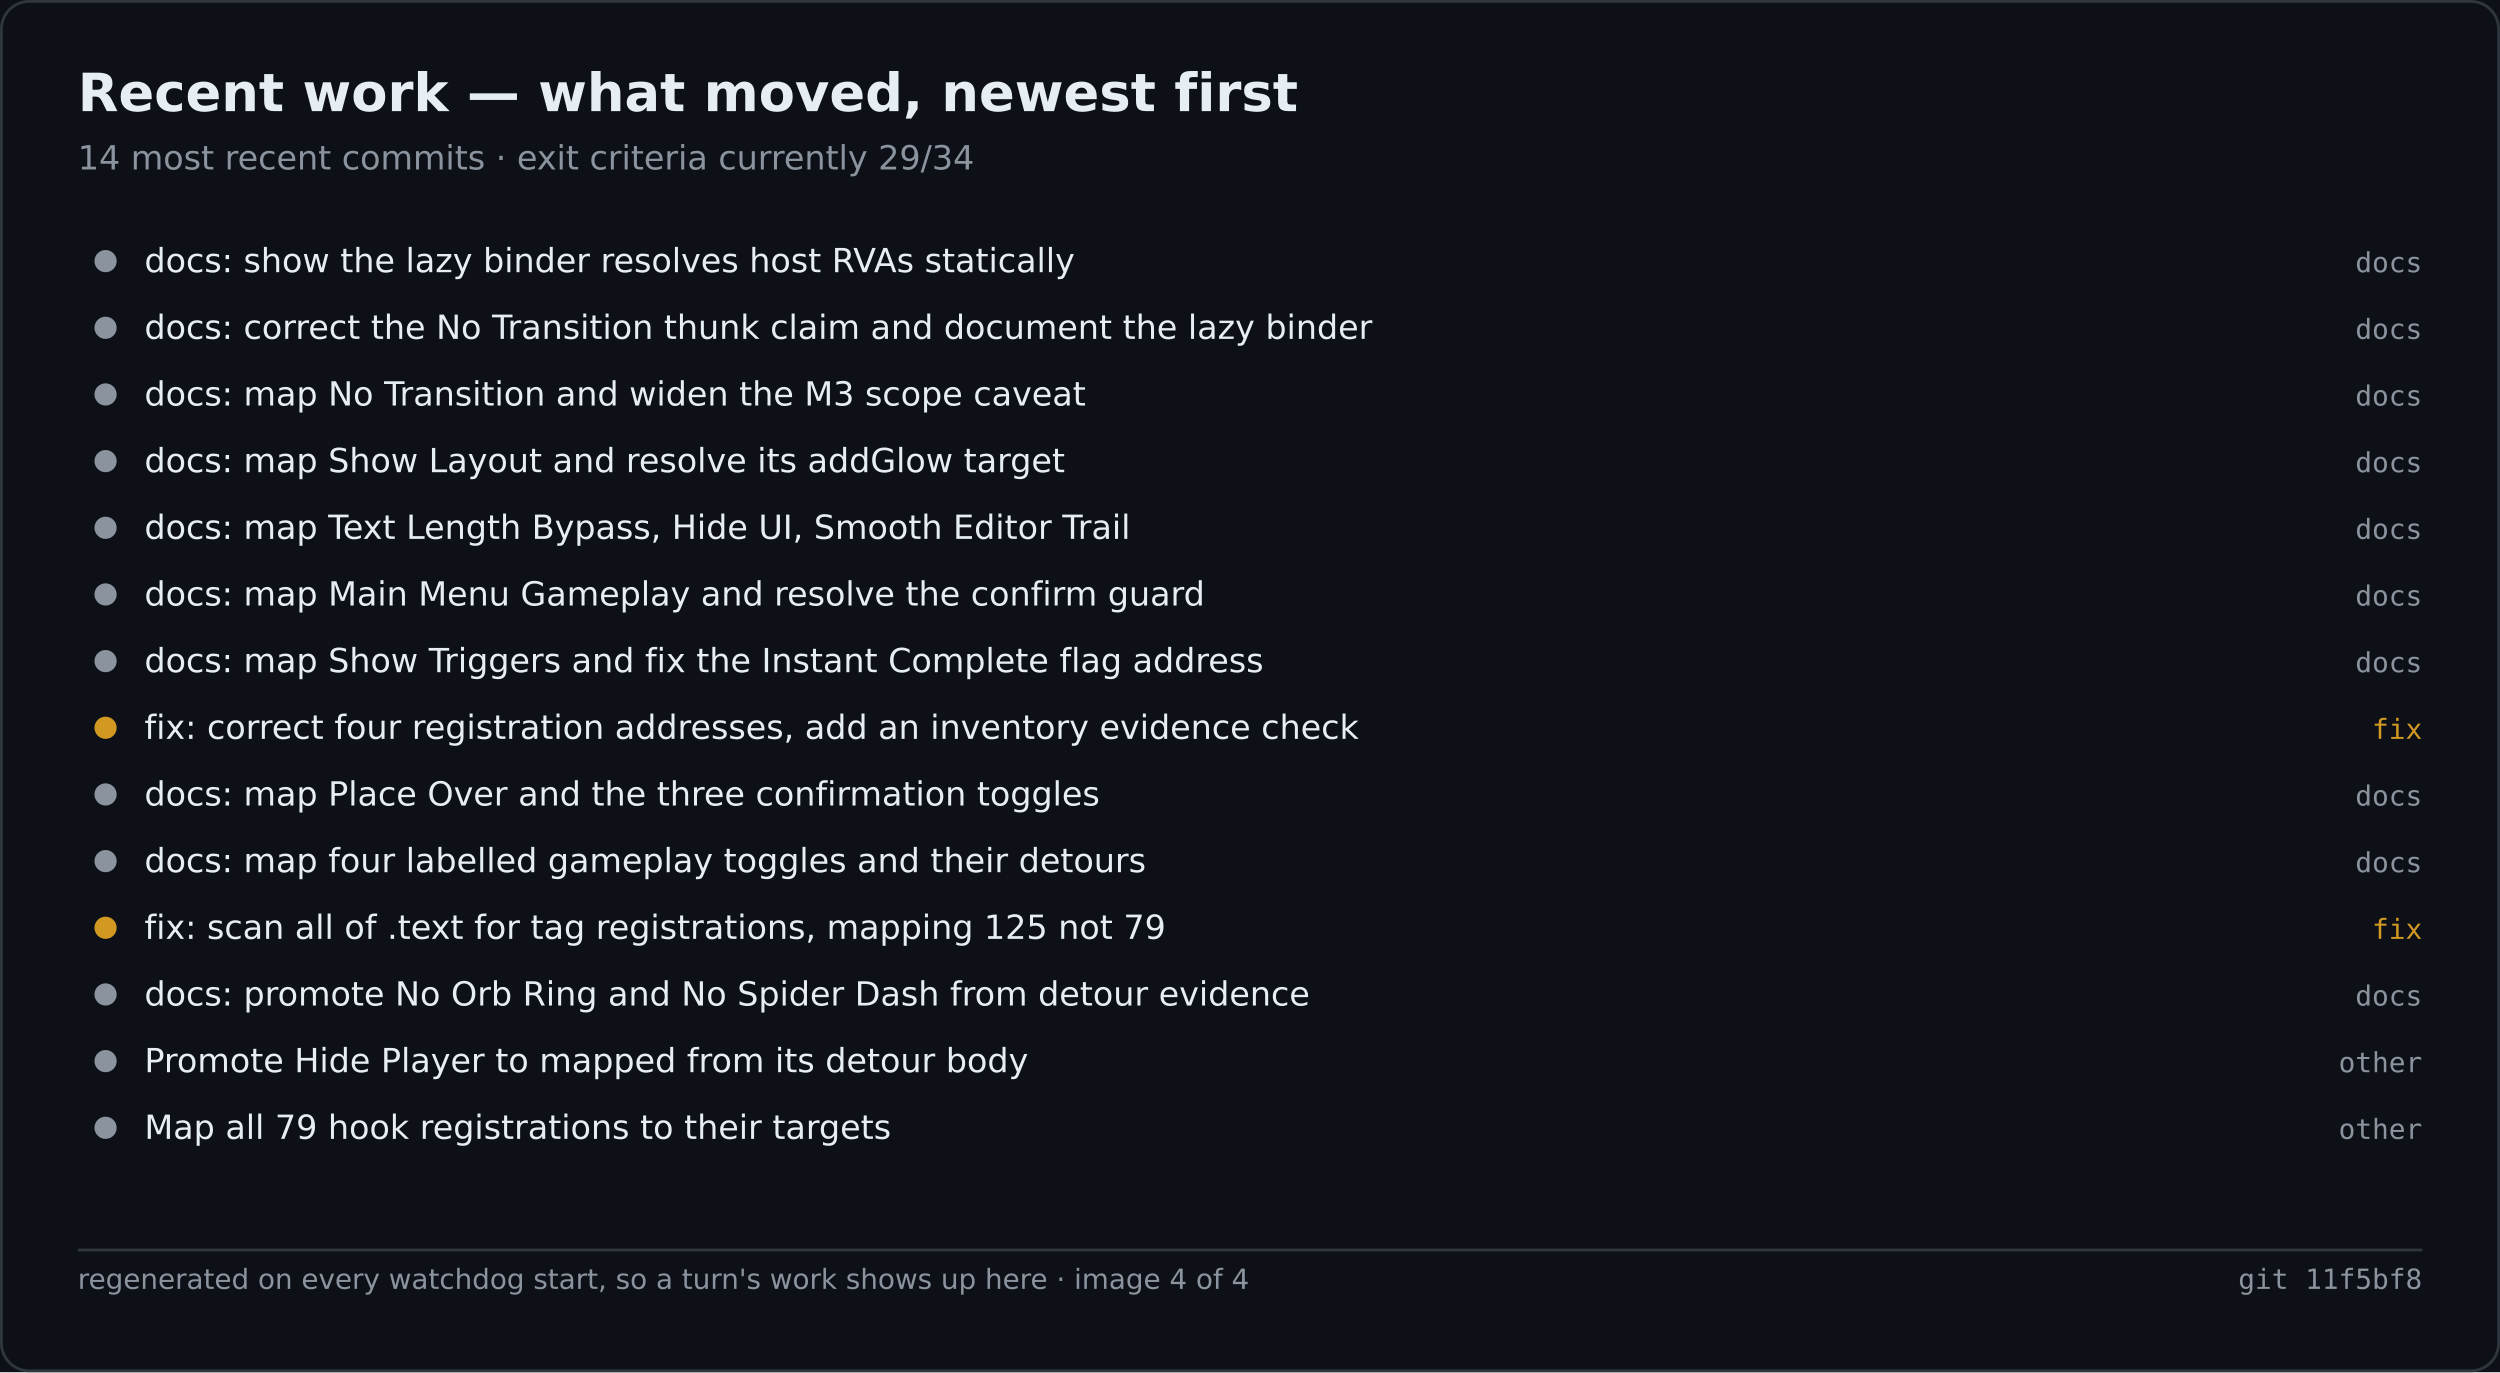
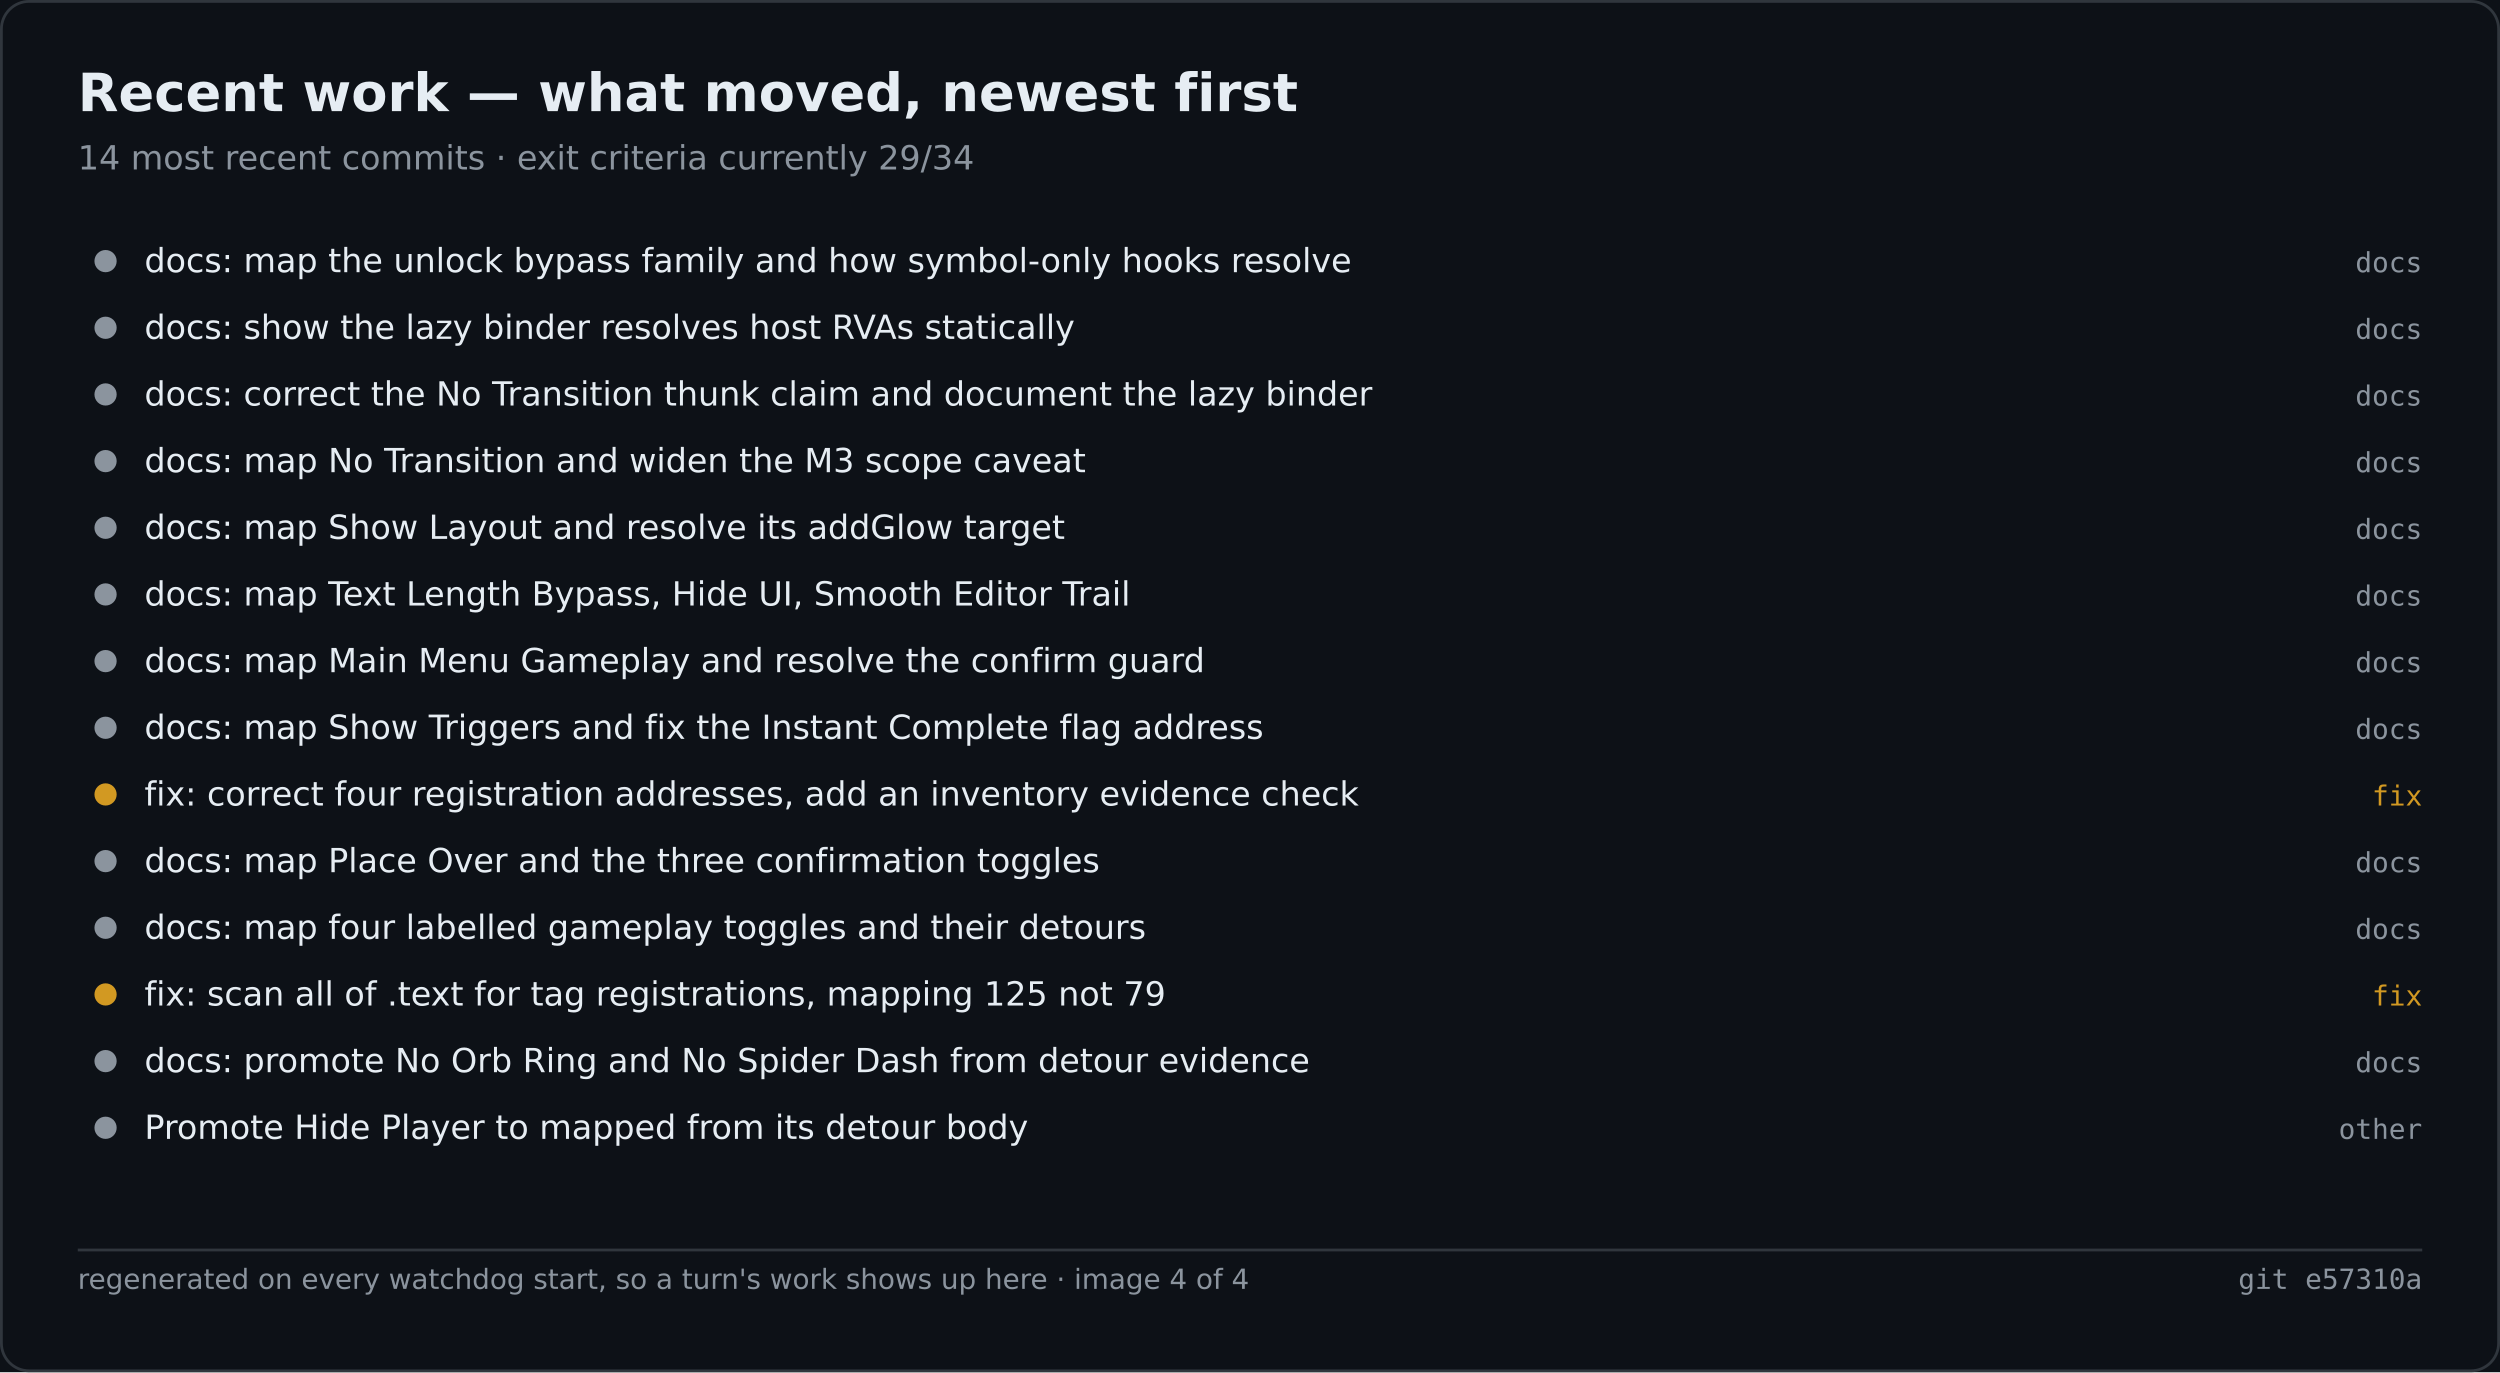
<svg xmlns="http://www.w3.org/2000/svg" width="900" height="494" viewBox="0 0 900 494" role="img" aria-label="Recent work — what moved, newest first">
  <rect width="900" height="494" fill="#0d1117" />
  <rect x="0.5" y="0.5" width="899" height="493" fill="none" stroke="#30363d" rx="10" />
  <text x="28" y="40" font-family="Segoe UI,DejaVu Sans,Helvetica,sans-serif" font-size="19" font-weight="600" fill="#e6edf3">Recent work — what moved, newest first</text>
  <text x="28" y="61" font-family="Segoe UI,DejaVu Sans,Helvetica,sans-serif" font-size="12" fill="#8b949e">14 most recent commits · exit criteria currently 29/34</text>
  <circle cx="38.0" cy="94.0" r="4" fill="#8b949e" />
-   <text x="52.0" y="98.0" font-family="Segoe UI,DejaVu Sans,Helvetica,sans-serif" font-size="12" fill="#e6edf3">docs: show the lazy binder resolves host RVAs statically</text>
+   <text x="52.0" y="98.0" font-family="Segoe UI,DejaVu Sans,Helvetica,sans-serif" font-size="12" fill="#e6edf3">docs: map the unlock bypass family and how symbol-only hooks resolve</text>
  <text x="872.0" y="98.0" font-family="Cascadia Mono,Consolas,DejaVu Sans Mono,monospace" font-size="10" fill="#8b949e" text-anchor="end">docs</text>
  <circle cx="38.0" cy="118.0" r="4" fill="#8b949e" />
-   <text x="52.0" y="122.0" font-family="Segoe UI,DejaVu Sans,Helvetica,sans-serif" font-size="12" fill="#e6edf3">docs: correct the No Transition thunk claim and document the lazy binder</text>
+   <text x="52.0" y="122.0" font-family="Segoe UI,DejaVu Sans,Helvetica,sans-serif" font-size="12" fill="#e6edf3">docs: show the lazy binder resolves host RVAs statically</text>
  <text x="872.0" y="122.0" font-family="Cascadia Mono,Consolas,DejaVu Sans Mono,monospace" font-size="10" fill="#8b949e" text-anchor="end">docs</text>
  <circle cx="38.0" cy="142.0" r="4" fill="#8b949e" />
-   <text x="52.0" y="146.0" font-family="Segoe UI,DejaVu Sans,Helvetica,sans-serif" font-size="12" fill="#e6edf3">docs: map No Transition and widen the M3 scope caveat</text>
+   <text x="52.0" y="146.0" font-family="Segoe UI,DejaVu Sans,Helvetica,sans-serif" font-size="12" fill="#e6edf3">docs: correct the No Transition thunk claim and document the lazy binder</text>
  <text x="872.0" y="146.0" font-family="Cascadia Mono,Consolas,DejaVu Sans Mono,monospace" font-size="10" fill="#8b949e" text-anchor="end">docs</text>
  <circle cx="38.0" cy="166.0" r="4" fill="#8b949e" />
-   <text x="52.0" y="170.0" font-family="Segoe UI,DejaVu Sans,Helvetica,sans-serif" font-size="12" fill="#e6edf3">docs: map Show Layout and resolve its addGlow target</text>
+   <text x="52.0" y="170.0" font-family="Segoe UI,DejaVu Sans,Helvetica,sans-serif" font-size="12" fill="#e6edf3">docs: map No Transition and widen the M3 scope caveat</text>
  <text x="872.0" y="170.0" font-family="Cascadia Mono,Consolas,DejaVu Sans Mono,monospace" font-size="10" fill="#8b949e" text-anchor="end">docs</text>
  <circle cx="38.0" cy="190.0" r="4" fill="#8b949e" />
-   <text x="52.0" y="194.0" font-family="Segoe UI,DejaVu Sans,Helvetica,sans-serif" font-size="12" fill="#e6edf3">docs: map Text Length Bypass, Hide UI, Smooth Editor Trail</text>
+   <text x="52.0" y="194.0" font-family="Segoe UI,DejaVu Sans,Helvetica,sans-serif" font-size="12" fill="#e6edf3">docs: map Show Layout and resolve its addGlow target</text>
  <text x="872.0" y="194.0" font-family="Cascadia Mono,Consolas,DejaVu Sans Mono,monospace" font-size="10" fill="#8b949e" text-anchor="end">docs</text>
  <circle cx="38.0" cy="214.0" r="4" fill="#8b949e" />
-   <text x="52.0" y="218.0" font-family="Segoe UI,DejaVu Sans,Helvetica,sans-serif" font-size="12" fill="#e6edf3">docs: map Main Menu Gameplay and resolve the confirm guard</text>
+   <text x="52.0" y="218.0" font-family="Segoe UI,DejaVu Sans,Helvetica,sans-serif" font-size="12" fill="#e6edf3">docs: map Text Length Bypass, Hide UI, Smooth Editor Trail</text>
  <text x="872.0" y="218.0" font-family="Cascadia Mono,Consolas,DejaVu Sans Mono,monospace" font-size="10" fill="#8b949e" text-anchor="end">docs</text>
  <circle cx="38.0" cy="238.0" r="4" fill="#8b949e" />
-   <text x="52.0" y="242.0" font-family="Segoe UI,DejaVu Sans,Helvetica,sans-serif" font-size="12" fill="#e6edf3">docs: map Show Triggers and fix the Instant Complete flag address</text>
+   <text x="52.0" y="242.0" font-family="Segoe UI,DejaVu Sans,Helvetica,sans-serif" font-size="12" fill="#e6edf3">docs: map Main Menu Gameplay and resolve the confirm guard</text>
  <text x="872.0" y="242.0" font-family="Cascadia Mono,Consolas,DejaVu Sans Mono,monospace" font-size="10" fill="#8b949e" text-anchor="end">docs</text>
-   <circle cx="38.0" cy="262.0" r="4" fill="#d29922" />
-   <text x="52.0" y="266.0" font-family="Segoe UI,DejaVu Sans,Helvetica,sans-serif" font-size="12" fill="#e6edf3">fix: correct four registration addresses, add an inventory evidence check</text>
-   <text x="872.0" y="266.0" font-family="Cascadia Mono,Consolas,DejaVu Sans Mono,monospace" font-size="10" fill="#d29922" text-anchor="end">fix</text>
-   <circle cx="38.0" cy="286.0" r="4" fill="#8b949e" />
-   <text x="52.0" y="290.0" font-family="Segoe UI,DejaVu Sans,Helvetica,sans-serif" font-size="12" fill="#e6edf3">docs: map Place Over and the three confirmation toggles</text>
-   <text x="872.0" y="290.0" font-family="Cascadia Mono,Consolas,DejaVu Sans Mono,monospace" font-size="10" fill="#8b949e" text-anchor="end">docs</text>
+   <circle cx="38.0" cy="262.0" r="4" fill="#8b949e" />
+   <text x="52.0" y="266.0" font-family="Segoe UI,DejaVu Sans,Helvetica,sans-serif" font-size="12" fill="#e6edf3">docs: map Show Triggers and fix the Instant Complete flag address</text>
+   <text x="872.0" y="266.0" font-family="Cascadia Mono,Consolas,DejaVu Sans Mono,monospace" font-size="10" fill="#8b949e" text-anchor="end">docs</text>
+   <circle cx="38.0" cy="286.0" r="4" fill="#d29922" />
+   <text x="52.0" y="290.0" font-family="Segoe UI,DejaVu Sans,Helvetica,sans-serif" font-size="12" fill="#e6edf3">fix: correct four registration addresses, add an inventory evidence check</text>
+   <text x="872.0" y="290.0" font-family="Cascadia Mono,Consolas,DejaVu Sans Mono,monospace" font-size="10" fill="#d29922" text-anchor="end">fix</text>
  <circle cx="38.0" cy="310.0" r="4" fill="#8b949e" />
-   <text x="52.0" y="314.0" font-family="Segoe UI,DejaVu Sans,Helvetica,sans-serif" font-size="12" fill="#e6edf3">docs: map four labelled gameplay toggles and their detours</text>
+   <text x="52.0" y="314.0" font-family="Segoe UI,DejaVu Sans,Helvetica,sans-serif" font-size="12" fill="#e6edf3">docs: map Place Over and the three confirmation toggles</text>
  <text x="872.0" y="314.0" font-family="Cascadia Mono,Consolas,DejaVu Sans Mono,monospace" font-size="10" fill="#8b949e" text-anchor="end">docs</text>
-   <circle cx="38.0" cy="334.0" r="4" fill="#d29922" />
-   <text x="52.0" y="338.0" font-family="Segoe UI,DejaVu Sans,Helvetica,sans-serif" font-size="12" fill="#e6edf3">fix: scan all of .text for tag registrations, mapping 125 not 79</text>
-   <text x="872.0" y="338.0" font-family="Cascadia Mono,Consolas,DejaVu Sans Mono,monospace" font-size="10" fill="#d29922" text-anchor="end">fix</text>
-   <circle cx="38.0" cy="358.0" r="4" fill="#8b949e" />
-   <text x="52.0" y="362.0" font-family="Segoe UI,DejaVu Sans,Helvetica,sans-serif" font-size="12" fill="#e6edf3">docs: promote No Orb Ring and No Spider Dash from detour evidence</text>
-   <text x="872.0" y="362.0" font-family="Cascadia Mono,Consolas,DejaVu Sans Mono,monospace" font-size="10" fill="#8b949e" text-anchor="end">docs</text>
+   <circle cx="38.0" cy="334.0" r="4" fill="#8b949e" />
+   <text x="52.0" y="338.0" font-family="Segoe UI,DejaVu Sans,Helvetica,sans-serif" font-size="12" fill="#e6edf3">docs: map four labelled gameplay toggles and their detours</text>
+   <text x="872.0" y="338.0" font-family="Cascadia Mono,Consolas,DejaVu Sans Mono,monospace" font-size="10" fill="#8b949e" text-anchor="end">docs</text>
+   <circle cx="38.0" cy="358.0" r="4" fill="#d29922" />
+   <text x="52.0" y="362.0" font-family="Segoe UI,DejaVu Sans,Helvetica,sans-serif" font-size="12" fill="#e6edf3">fix: scan all of .text for tag registrations, mapping 125 not 79</text>
+   <text x="872.0" y="362.0" font-family="Cascadia Mono,Consolas,DejaVu Sans Mono,monospace" font-size="10" fill="#d29922" text-anchor="end">fix</text>
  <circle cx="38.0" cy="382.0" r="4" fill="#8b949e" />
-   <text x="52.0" y="386.0" font-family="Segoe UI,DejaVu Sans,Helvetica,sans-serif" font-size="12" fill="#e6edf3">Promote Hide Player to mapped from its detour body</text>
-   <text x="872.0" y="386.0" font-family="Cascadia Mono,Consolas,DejaVu Sans Mono,monospace" font-size="10" fill="#8b949e" text-anchor="end">other</text>
+   <text x="52.0" y="386.0" font-family="Segoe UI,DejaVu Sans,Helvetica,sans-serif" font-size="12" fill="#e6edf3">docs: promote No Orb Ring and No Spider Dash from detour evidence</text>
+   <text x="872.0" y="386.0" font-family="Cascadia Mono,Consolas,DejaVu Sans Mono,monospace" font-size="10" fill="#8b949e" text-anchor="end">docs</text>
  <circle cx="38.0" cy="406.0" r="4" fill="#8b949e" />
-   <text x="52.0" y="410.0" font-family="Segoe UI,DejaVu Sans,Helvetica,sans-serif" font-size="12" fill="#e6edf3">Map all 79 hook registrations to their targets</text>
+   <text x="52.0" y="410.0" font-family="Segoe UI,DejaVu Sans,Helvetica,sans-serif" font-size="12" fill="#e6edf3">Promote Hide Player to mapped from its detour body</text>
  <text x="872.0" y="410.0" font-family="Cascadia Mono,Consolas,DejaVu Sans Mono,monospace" font-size="10" fill="#8b949e" text-anchor="end">other</text>
  <line x1="28.0" y1="450.0" x2="872.0" y2="450.0" stroke="#30363d" stroke-width="1" />
  <text x="28.0" y="464.0" font-family="Segoe UI,DejaVu Sans,Helvetica,sans-serif" font-size="10" fill="#8b949e">regenerated on every watchdog start, so a turn's work shows up here · image 4 of 4</text>
-   <text x="872.0" y="464.0" font-family="Cascadia Mono,Consolas,DejaVu Sans Mono,monospace" font-size="10" fill="#8b949e" text-anchor="end">git 11f5bf8</text>
+   <text x="872.0" y="464.0" font-family="Cascadia Mono,Consolas,DejaVu Sans Mono,monospace" font-size="10" fill="#8b949e" text-anchor="end">git e57310a</text>
</svg>
